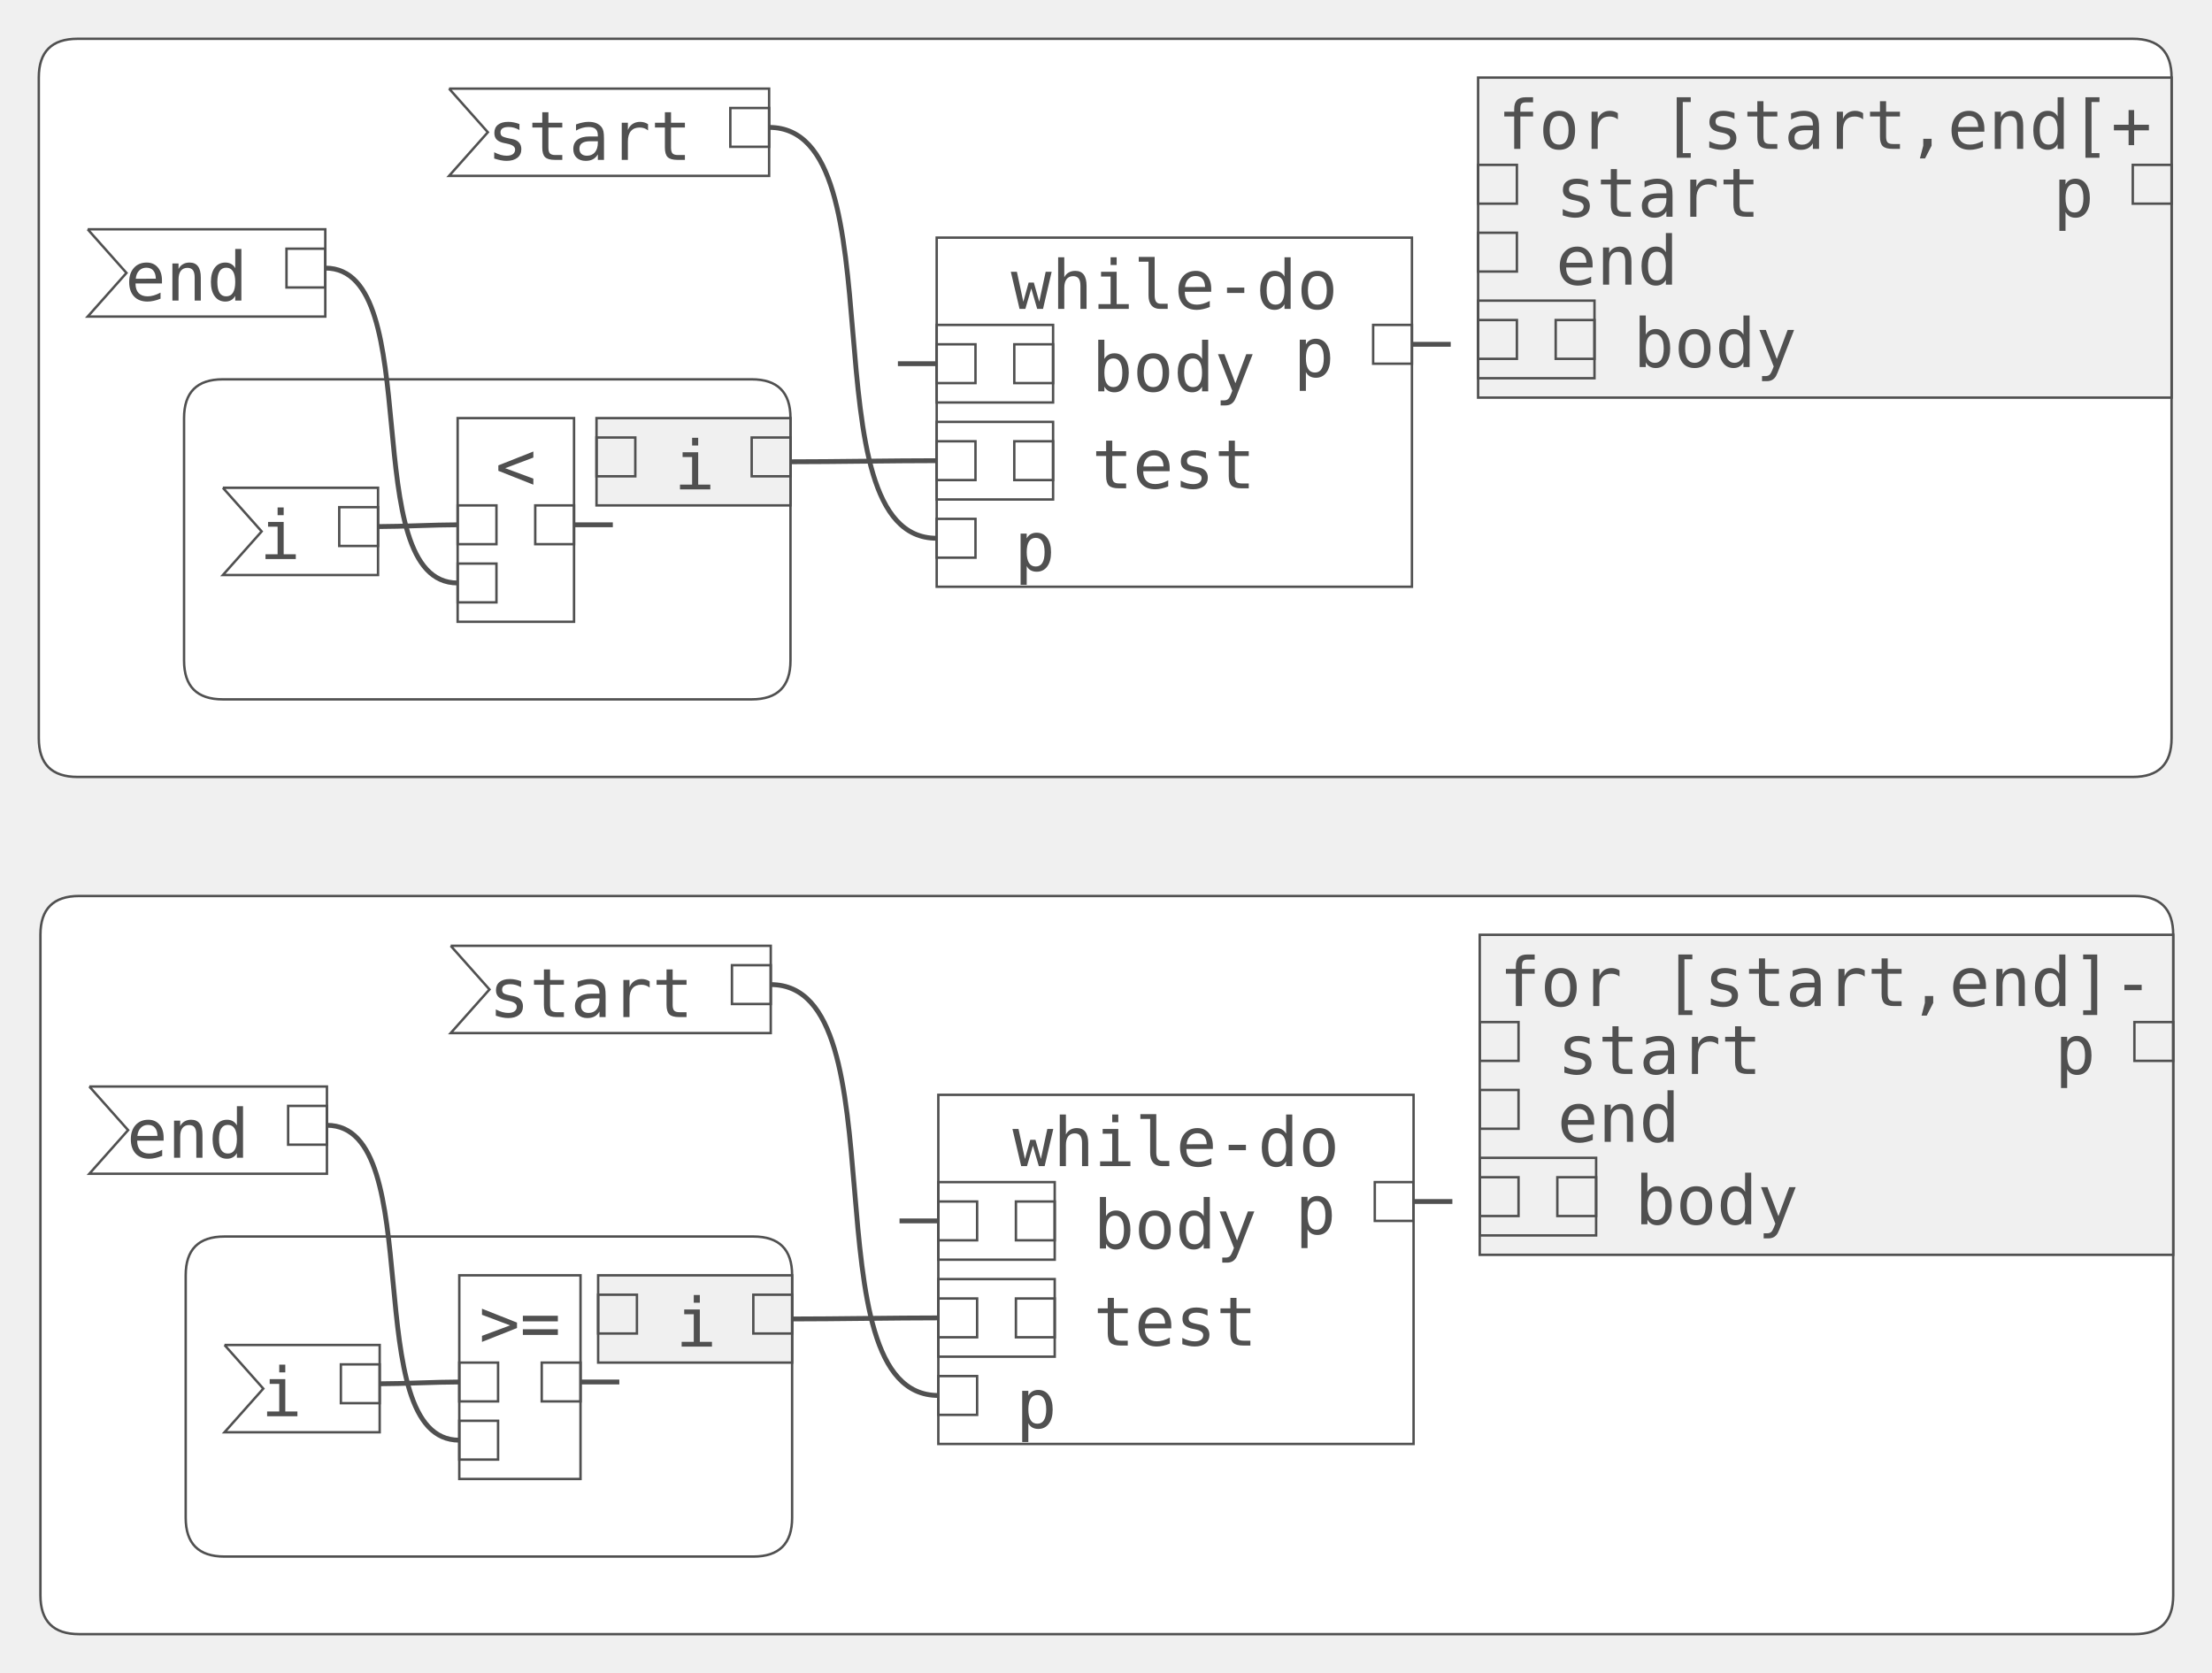
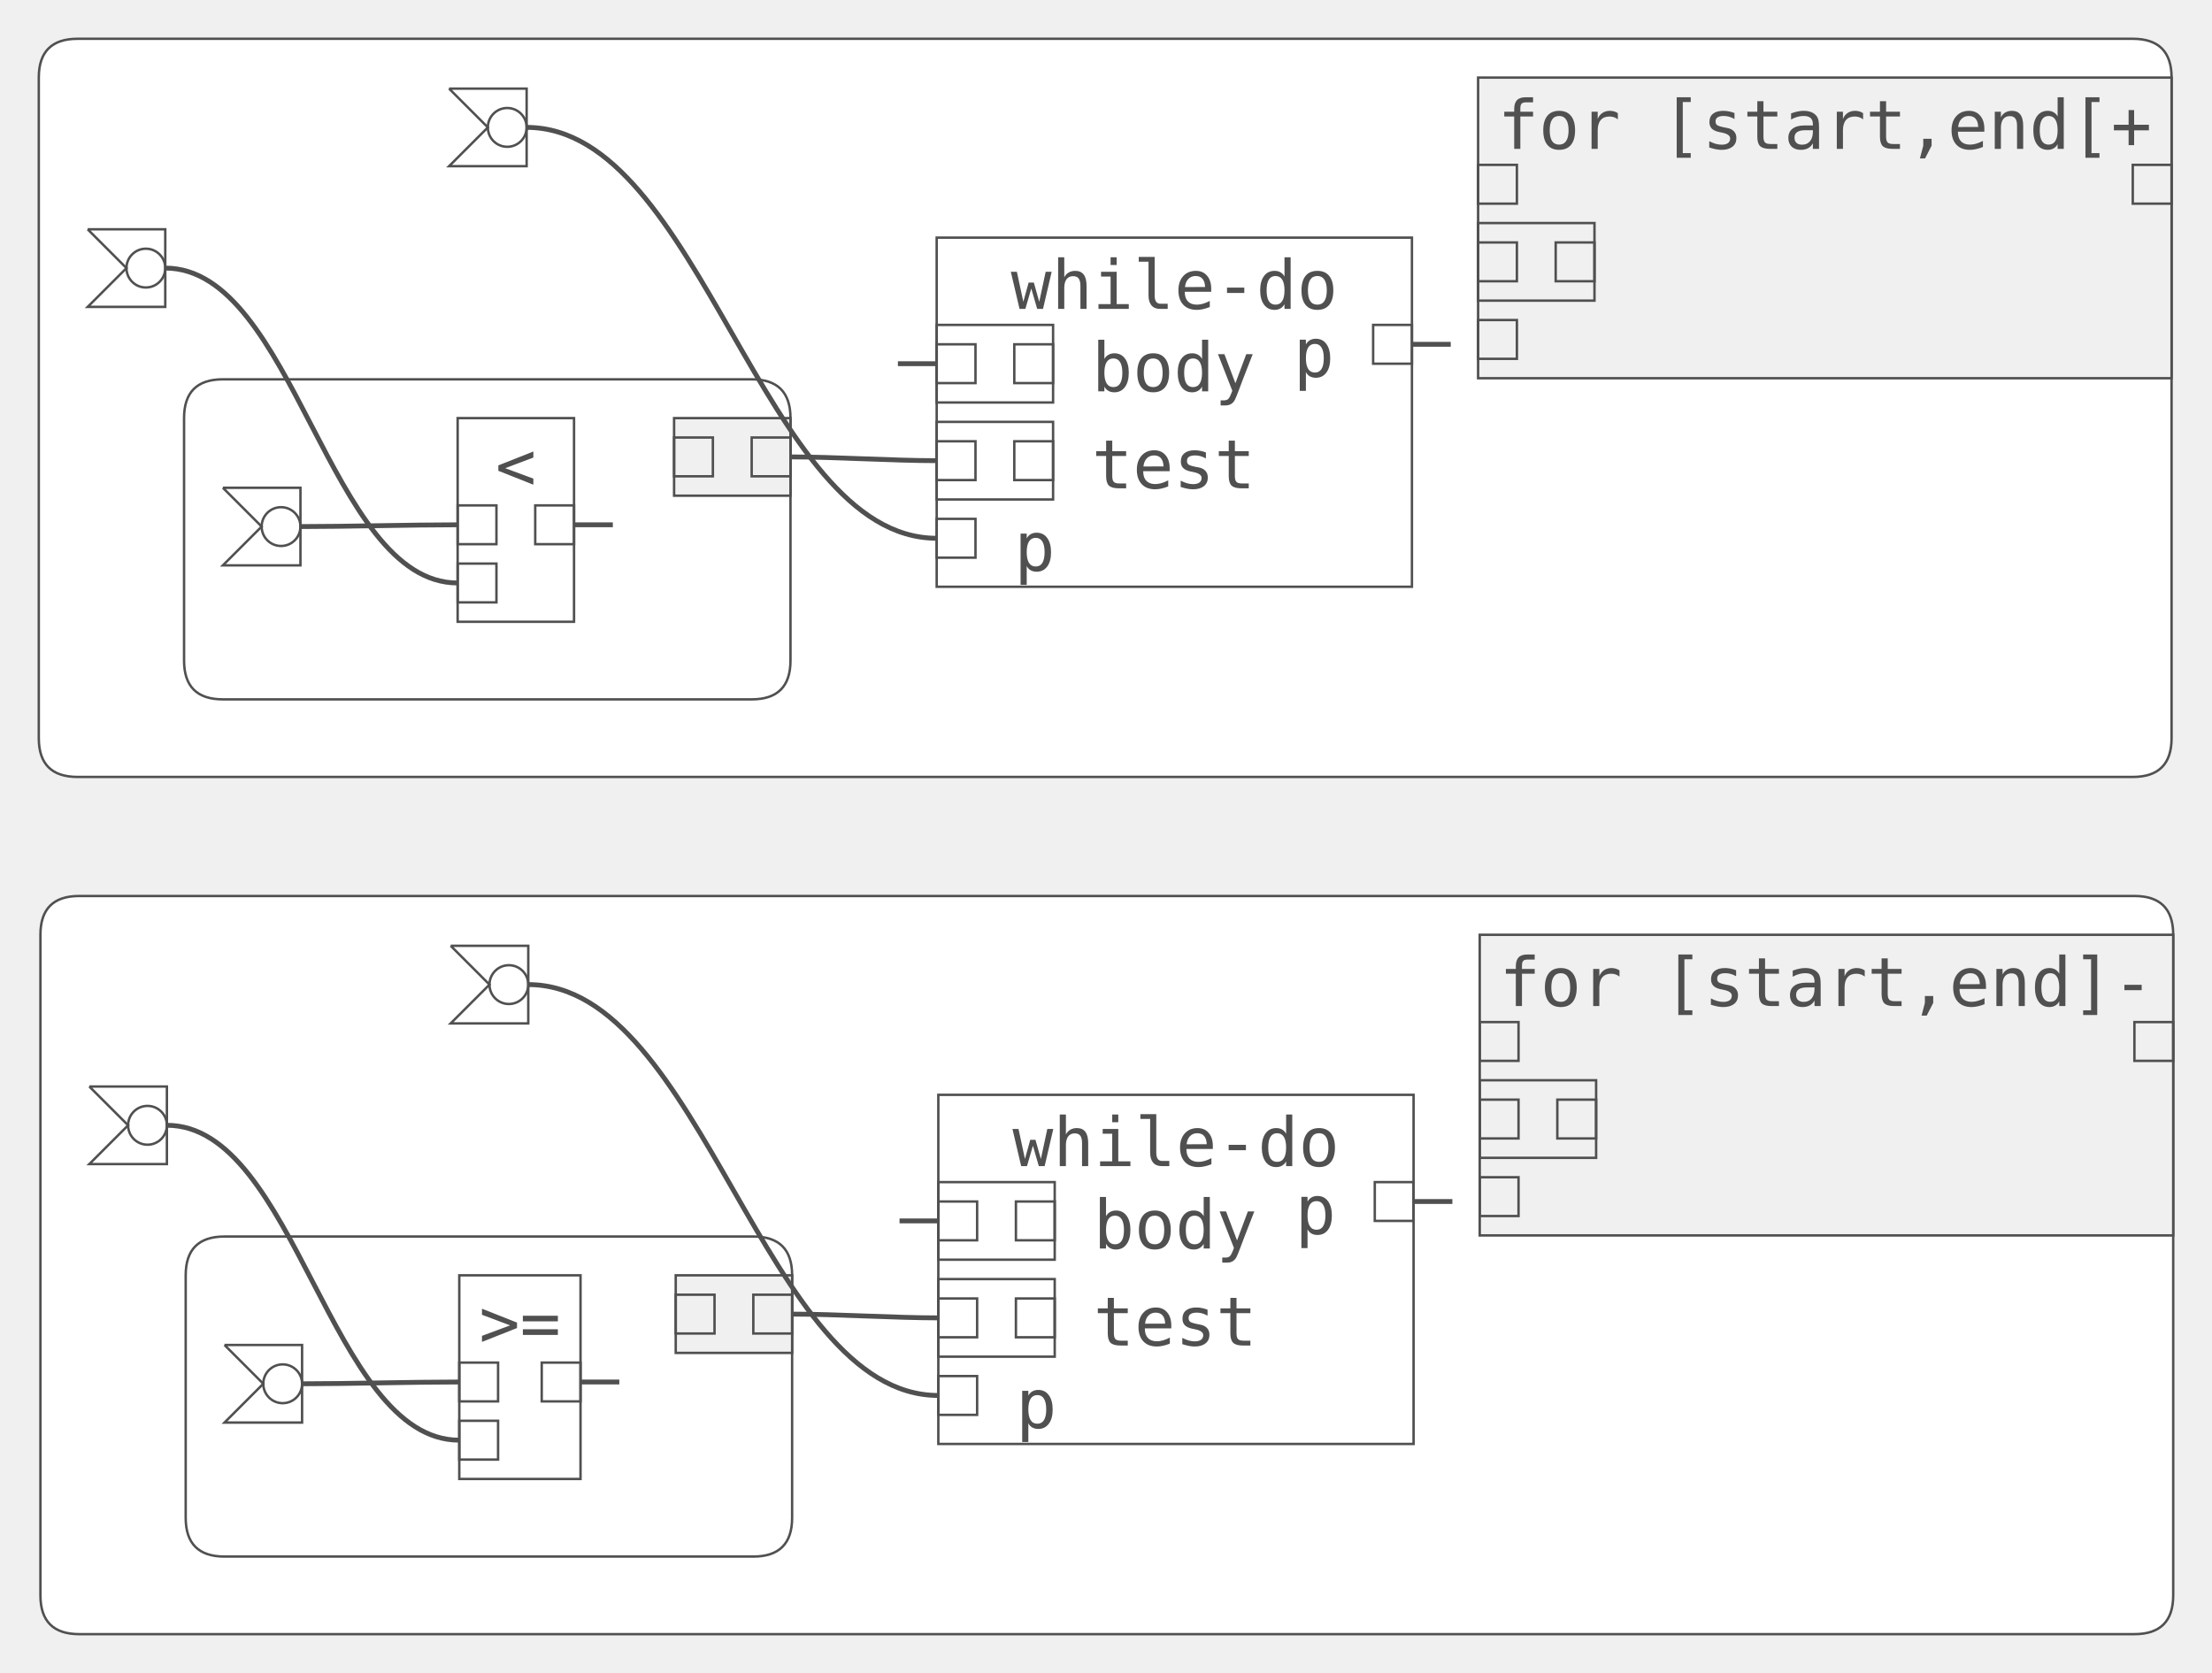
<svg xmlns="http://www.w3.org/2000/svg" version="1.1" width="456.133" height="345.006">
  <defs />
  <g transform="translate(-356.0327,-19.78623)">
    <g>
      <path fill="white" stroke="#505050" paint-order="fill stroke markers" d=" M 364.033 35.786 L 364.033 172.013 Q 364.033 180.013 372.033 180.013 L 795.829 180.013 Q 803.829 180.013 803.829 172.013 L 803.829 35.786 Q 803.829 27.786 795.829 27.786 L 372.033 27.786 Q 364.033 27.786 364.033 35.786" stroke-miterlimit="10" stroke-width="0.5" stroke-dasharray="" />
-       <path fill="#F0F0F0" stroke="#505050" paint-order="fill stroke markers" d=" M 660.829 35.786 L 803.829 35.786 L 803.829 101.786 L 660.829 101.786 L 660.829 35.786 Z" stroke-miterlimit="10" stroke-width="0.5" stroke-dasharray="" />
+       <path fill="#F0F0F0" stroke="#505050" paint-order="fill stroke markers" d=" M 660.829 35.786 L 803.829 35.786 L 803.829 97.786 L 660.829 97.786 L 660.829 35.786 Z" stroke-miterlimit="10" stroke-width="0.5" stroke-dasharray="" />
      <path fill="none" stroke="none" />
      <text fill="#505050" stroke="none" font-family="monospace" font-size="14px" font-style="normal" font-weight="normal" text-decoration="normal" x="732.329" y="53.786" text-anchor="middle" dominant-baseline="text-after-edge">for [start,end[+</text>
      <path fill="none" stroke="#505050" paint-order="fill stroke markers" d=" M 660.829 53.786 L 668.829 53.786 L 668.829 61.786 L 660.829 61.786 L 660.829 53.786 Z" stroke-miterlimit="10" stroke-width="0.5" stroke-dasharray="" />
-       <text fill="#505050" stroke="none" font-family="monospace" font-size="14px" font-style="normal" font-weight="normal" text-decoration="normal" x="676.829" y="67.786" text-anchor="start" dominant-baseline="text-after-edge">start</text>
-       <path fill="none" stroke="#505050" paint-order="fill stroke markers" d=" M 660.829 67.786 L 668.829 67.786 L 668.829 75.786 L 660.829 75.786 L 660.829 67.786 Z" stroke-miterlimit="10" stroke-width="0.5" stroke-dasharray="" />
-       <text fill="#505050" stroke="none" font-family="monospace" font-size="14px" font-style="normal" font-weight="normal" text-decoration="normal" x="676.829" y="81.786" text-anchor="start" dominant-baseline="text-after-edge">end</text>
-       <path fill="none" stroke="#505050" paint-order="fill stroke markers" d=" M 660.829 81.786 L 684.829 81.786 L 684.829 97.786 L 660.829 97.786 L 660.829 81.786 Z" stroke-miterlimit="10" stroke-width="0.5" stroke-dasharray="" />
+       <path fill="none" stroke="#505050" paint-order="fill stroke markers" d=" M 660.829 65.786 L 684.829 65.786 L 684.829 81.786 L 660.829 81.786 L 660.829 65.786 Z" stroke-miterlimit="10" stroke-width="0.5" stroke-dasharray="" />
      <path fill="none" stroke="none" />
+       <path fill="none" stroke="#505050" paint-order="fill stroke markers" d=" M 660.829 69.786 L 668.829 69.786 L 668.829 77.786 L 660.829 77.786 L 660.829 69.786 Z" stroke-miterlimit="10" stroke-width="0.5" stroke-dasharray="" />
+       <path fill="none" stroke="#505050" paint-order="fill stroke markers" d=" M 676.829 69.786 L 684.829 69.786 L 684.829 77.786 L 676.829 77.786 L 676.829 69.786 Z" stroke-miterlimit="10" stroke-width="0.5" stroke-dasharray="" />
      <path fill="none" stroke="#505050" paint-order="fill stroke markers" d=" M 660.829 85.786 L 668.829 85.786 L 668.829 93.786 L 660.829 93.786 L 660.829 85.786 Z" stroke-miterlimit="10" stroke-width="0.5" stroke-dasharray="" />
-       <path fill="none" stroke="#505050" paint-order="fill stroke markers" d=" M 676.829 85.786 L 684.829 85.786 L 684.829 93.786 L 676.829 93.786 L 676.829 85.786 Z" stroke-miterlimit="10" stroke-width="0.5" stroke-dasharray="" />
-       <text fill="#505050" stroke="none" font-family="monospace" font-size="14px" font-style="normal" font-weight="normal" text-decoration="normal" x="692.829" y="98.786" text-anchor="start" dominant-baseline="text-after-edge">body</text>
      <path fill="none" stroke="#505050" paint-order="fill stroke markers" d=" M 795.829 53.786 L 803.829 53.786 L 803.829 61.786 L 795.829 61.786 L 795.829 53.786 Z" stroke-miterlimit="10" stroke-width="0.5" stroke-dasharray="" />
-       <text fill="#505050" stroke="none" font-family="monospace" font-size="14px" font-style="normal" font-weight="normal" text-decoration="normal" x="787.829" y="67.786" text-anchor="end" dominant-baseline="text-after-edge">p</text>
      <path fill="none" stroke="#505050" paint-order="fill stroke markers" d=" M 549.187 94.791 L 541.187 94.791 M 647.187 90.791 L 655.187 90.791" stroke-miterlimit="10" stroke-dasharray="" />
-       <path fill="white" stroke="#505050" paint-order="fill stroke markers" d=" M 448.631 38.058 L 514.631 38.058 L 514.631 56.058 L 448.631 56.058 L 456.631 47.058 L 448.631 38.058" stroke-miterlimit="10" stroke-width="0.5" stroke-dasharray="" />
+       <path fill="white" stroke="#505050" paint-order="fill stroke markers" d=" M 448.631 38.058 L 464.631 38.058 L 464.631 54.058 L 448.631 54.058 L 456.631 46.058 L 448.631 38.058" stroke-miterlimit="10" stroke-width="0.5" stroke-dasharray="" />
      <path fill="none" stroke="none" />
-       <path fill="none" stroke="#505050" paint-order="fill stroke markers" d=" M 506.631 42.058 L 514.631 42.058 L 514.631 50.058 L 506.631 50.058 L 506.631 42.058 Z" stroke-miterlimit="10" stroke-width="0.5" stroke-dasharray="" />
-       <text fill="#505050" stroke="none" font-family="monospace" font-size="14px" font-style="normal" font-weight="normal" text-decoration="normal" x="498.631" y="56.058" text-anchor="end" dominant-baseline="text-after-edge">start</text>
+       <path fill="none" stroke="#505050" paint-order="fill stroke markers" d=" M 464.631 46.058 A 4 4 0 1 0 464.631 46.062" stroke-miterlimit="10" stroke-width="0.5" stroke-dasharray="" />
      <path fill="white" stroke="#505050" paint-order="fill stroke markers" d=" M 393.988 106.013 L 393.988 156.013 Q 393.988 164.013 401.988 164.013 L 511.036 164.013 Q 519.036 164.013 519.036 156.013 L 519.036 106.013 Q 519.036 98.013 511.036 98.013 L 401.988 98.013 Q 393.988 98.013 393.988 106.013" stroke-miterlimit="10" stroke-width="0.5" stroke-dasharray="" />
-       <path fill="#F0F0F0" stroke="#505050" paint-order="fill stroke markers" d=" M 479.036 106.013 L 519.036 106.013 L 519.036 124.013 L 479.036 124.013 L 479.036 106.013 Z" stroke-miterlimit="10" stroke-width="0.5" stroke-dasharray="" />
+       <path fill="#F0F0F0" stroke="#505050" paint-order="fill stroke markers" d=" M 495.036 106.013 L 519.036 106.013 L 519.036 122.013 L 495.036 122.013 L 495.036 106.013 Z" stroke-miterlimit="10" stroke-width="0.5" stroke-dasharray="" />
      <path fill="none" stroke="none" />
-       <path fill="none" stroke="#505050" paint-order="fill stroke markers" d=" M 479.036 110.013 L 487.036 110.013 L 487.036 118.013 L 479.036 118.013 L 479.036 110.013 Z" stroke-miterlimit="10" stroke-width="0.5" stroke-dasharray="" />
-       <text fill="#505050" stroke="none" font-family="monospace" font-size="14px" font-style="normal" font-weight="normal" text-decoration="normal" x="495.036" y="124.013" text-anchor="start" dominant-baseline="text-after-edge">i</text>
+       <path fill="none" stroke="#505050" paint-order="fill stroke markers" d=" M 495.036 110.013 L 503.036 110.013 L 503.036 118.013 L 495.036 118.013 L 495.036 110.013 Z" stroke-miterlimit="10" stroke-width="0.5" stroke-dasharray="" />
      <path fill="none" stroke="#505050" paint-order="fill stroke markers" d=" M 511.036 110.013 L 519.036 110.013 L 519.036 118.013 L 511.036 118.013 L 511.036 110.013 Z" stroke-miterlimit="10" stroke-width="0.5" stroke-dasharray="" />
      <path fill="none" stroke="#505050" paint-order="fill stroke markers" d=" M 474.403 128.013 L 482.403 128.013" stroke-miterlimit="10" stroke-dasharray="" />
      <path fill="white" stroke="#505050" paint-order="fill stroke markers" d=" M 450.403 106.013 L 474.403 106.013 L 474.403 148.013 L 450.403 148.013 L 450.403 106.013 Z" stroke-miterlimit="10" stroke-width="0.5" stroke-dasharray="" />
      <path fill="#F0F0F0" stroke="none" paint-order="stroke fill markers" d="" />
      <path fill="none" stroke="none" />
      <text fill="#505050" stroke="none" font-family="monospace" font-size="14px" font-style="normal" font-weight="normal" text-decoration="normal" x="462.403" y="124.013" text-anchor="middle" dominant-baseline="text-after-edge">&lt;</text>
      <path fill="none" stroke="#505050" paint-order="fill stroke markers" d=" M 450.403 124.013 L 458.403 124.013 L 458.403 132.013 L 450.403 132.013 L 450.403 124.013 Z" stroke-miterlimit="10" stroke-width="0.5" stroke-dasharray="" />
      <path fill="none" stroke="#505050" paint-order="fill stroke markers" d=" M 450.403 136.013 L 458.403 136.013 L 458.403 144.013 L 450.403 144.013 L 450.403 136.013 Z" stroke-miterlimit="10" stroke-width="0.5" stroke-dasharray="" />
      <path fill="none" stroke="#505050" paint-order="fill stroke markers" d=" M 466.403 124.013 L 474.403 124.013 L 474.403 132.013 L 466.403 132.013 L 466.403 124.013 Z" stroke-miterlimit="10" stroke-width="0.5" stroke-dasharray="" />
-       <path fill="white" stroke="#505050" paint-order="fill stroke markers" d=" M 401.988 120.379 L 433.988 120.379 L 433.988 138.379 L 401.988 138.379 L 409.988 129.379 L 401.988 120.379" stroke-miterlimit="10" stroke-width="0.5" stroke-dasharray="" />
+       <path fill="white" stroke="#505050" paint-order="fill stroke markers" d=" M 401.988 120.379 L 417.988 120.379 L 417.988 136.379 L 401.988 136.379 L 409.988 128.379 L 401.988 120.379" stroke-miterlimit="10" stroke-width="0.5" stroke-dasharray="" />
      <path fill="none" stroke="none" />
-       <path fill="none" stroke="#505050" paint-order="fill stroke markers" d=" M 425.988 124.379 L 433.988 124.379 L 433.988 132.379 L 425.988 132.379 L 425.988 124.379 Z" stroke-miterlimit="10" stroke-width="0.5" stroke-dasharray="" />
-       <text fill="#505050" stroke="none" font-family="monospace" font-size="14px" font-style="normal" font-weight="normal" text-decoration="normal" x="417.988" y="138.379" text-anchor="end" dominant-baseline="text-after-edge">i</text>
-       <path fill="white" stroke="#505050" paint-order="fill stroke markers" d=" M 374.112 67.073 L 423.112 67.073 L 423.112 85.073 L 374.112 85.073 L 382.112 76.073 L 374.112 67.073" stroke-miterlimit="10" stroke-width="0.5" stroke-dasharray="" />
+       <path fill="none" stroke="#505050" paint-order="fill stroke markers" d=" M 417.988 128.379 A 4 4 0 1 0 417.988 128.383" stroke-miterlimit="10" stroke-width="0.5" stroke-dasharray="" />
+       <path fill="white" stroke="#505050" paint-order="fill stroke markers" d=" M 374.112 67.073 L 390.112 67.073 L 390.112 83.073 L 374.112 83.073 L 382.112 75.073 L 374.112 67.073" stroke-miterlimit="10" stroke-width="0.5" stroke-dasharray="" />
      <path fill="none" stroke="none" />
-       <path fill="none" stroke="#505050" paint-order="fill stroke markers" d=" M 415.112 71.073 L 423.112 71.073 L 423.112 79.073 L 415.112 79.073 L 415.112 71.073 Z" stroke-miterlimit="10" stroke-width="0.5" stroke-dasharray="" />
-       <text fill="#505050" stroke="none" font-family="monospace" font-size="14px" font-style="normal" font-weight="normal" text-decoration="normal" x="407.112" y="85.073" text-anchor="end" dominant-baseline="text-after-edge">end</text>
+       <path fill="none" stroke="#505050" paint-order="fill stroke markers" d=" M 390.112 75.073 A 4 4 0 1 0 390.112 75.077" stroke-miterlimit="10" stroke-width="0.5" stroke-dasharray="" />
      <path fill="white" stroke="#505050" paint-order="fill stroke markers" d=" M 549.187 68.791 L 647.187 68.791 L 647.187 140.791 L 549.187 140.791 L 549.187 68.791 Z" stroke-miterlimit="10" stroke-width="0.5" stroke-dasharray="" />
      <path fill="#F0F0F0" stroke="none" paint-order="stroke fill markers" d="" />
      <path fill="none" stroke="none" />
      <text fill="#505050" stroke="none" font-family="monospace" font-size="14px" font-style="normal" font-weight="normal" text-decoration="normal" x="598.187" y="86.791" text-anchor="middle" dominant-baseline="text-after-edge">while-do</text>
      <path fill="none" stroke="#505050" paint-order="fill stroke markers" d=" M 549.187 86.791 L 573.187 86.791 L 573.187 102.791 L 549.187 102.791 L 549.187 86.791 Z" stroke-miterlimit="10" stroke-width="0.5" stroke-dasharray="" />
      <path fill="none" stroke="none" />
      <path fill="none" stroke="#505050" paint-order="fill stroke markers" d=" M 549.187 90.791 L 557.187 90.791 L 557.187 98.791 L 549.187 98.791 L 549.187 90.791 Z" stroke-miterlimit="10" stroke-width="0.5" stroke-dasharray="" />
      <path fill="none" stroke="#505050" paint-order="fill stroke markers" d=" M 565.187 90.791 L 573.187 90.791 L 573.187 98.791 L 565.187 98.791 L 565.187 90.791 Z" stroke-miterlimit="10" stroke-width="0.5" stroke-dasharray="" />
      <text fill="#505050" stroke="none" font-family="monospace" font-size="14px" font-style="normal" font-weight="normal" text-decoration="normal" x="581.187" y="103.791" text-anchor="start" dominant-baseline="text-after-edge">body</text>
      <path fill="none" stroke="#505050" paint-order="fill stroke markers" d=" M 549.187 106.791 L 573.187 106.791 L 573.187 122.791 L 549.187 122.791 L 549.187 106.791 Z" stroke-miterlimit="10" stroke-width="0.5" stroke-dasharray="" />
      <path fill="none" stroke="none" />
      <path fill="none" stroke="#505050" paint-order="fill stroke markers" d=" M 549.187 110.791 L 557.187 110.791 L 557.187 118.791 L 549.187 118.791 L 549.187 110.791 Z" stroke-miterlimit="10" stroke-width="0.5" stroke-dasharray="" />
      <path fill="none" stroke="#505050" paint-order="fill stroke markers" d=" M 565.187 110.791 L 573.187 110.791 L 573.187 118.791 L 565.187 118.791 L 565.187 110.791 Z" stroke-miterlimit="10" stroke-width="0.5" stroke-dasharray="" />
      <text fill="#505050" stroke="none" font-family="monospace" font-size="14px" font-style="normal" font-weight="normal" text-decoration="normal" x="581.187" y="123.791" text-anchor="start" dominant-baseline="text-after-edge">test</text>
      <path fill="none" stroke="#505050" paint-order="fill stroke markers" d=" M 549.187 126.791 L 557.187 126.791 L 557.187 134.791 L 549.187 134.791 L 549.187 126.791 Z" stroke-miterlimit="10" stroke-width="0.5" stroke-dasharray="" />
      <text fill="#505050" stroke="none" font-family="monospace" font-size="14px" font-style="normal" font-weight="normal" text-decoration="normal" x="565.187" y="140.791" text-anchor="start" dominant-baseline="text-after-edge">p</text>
      <path fill="none" stroke="#505050" paint-order="fill stroke markers" d=" M 639.187 86.791 L 647.187 86.791 L 647.187 94.791 L 639.187 94.791 L 639.187 86.791 Z" stroke-miterlimit="10" stroke-width="0.5" stroke-dasharray="" />
      <text fill="#505050" stroke="none" font-family="monospace" font-size="14px" font-style="normal" font-weight="normal" text-decoration="normal" x="631.187" y="100.791" text-anchor="end" dominant-baseline="text-after-edge">p</text>
      <path fill="white" stroke="#505050" paint-order="fill stroke markers" d=" M 364.37 212.565 L 364.37 348.792 Q 364.37 356.792 372.37 356.792 L 796.166 356.792 Q 804.166 356.792 804.166 348.792 L 804.166 212.565 Q 804.166 204.565 796.166 204.565 L 372.37 204.565 Q 364.37 204.565 364.37 212.565" stroke-miterlimit="10" stroke-width="0.5" stroke-dasharray="" />
-       <path fill="#F0F0F0" stroke="#505050" paint-order="fill stroke markers" d=" M 661.166 212.565 L 804.166 212.565 L 804.166 278.565 L 661.166 278.565 L 661.166 212.565 Z" stroke-miterlimit="10" stroke-width="0.5" stroke-dasharray="" />
+       <path fill="#F0F0F0" stroke="#505050" paint-order="fill stroke markers" d=" M 661.166 212.565 L 804.166 212.565 L 804.166 274.565 L 661.166 274.565 L 661.166 212.565 Z" stroke-miterlimit="10" stroke-width="0.5" stroke-dasharray="" />
      <path fill="none" stroke="none" />
      <text fill="#505050" stroke="none" font-family="monospace" font-size="14px" font-style="normal" font-weight="normal" text-decoration="normal" x="732.666" y="230.565" text-anchor="middle" dominant-baseline="text-after-edge">for [start,end]-</text>
      <path fill="none" stroke="#505050" paint-order="fill stroke markers" d=" M 661.166 230.565 L 669.166 230.565 L 669.166 238.565 L 661.166 238.565 L 661.166 230.565 Z" stroke-miterlimit="10" stroke-width="0.5" stroke-dasharray="" />
-       <text fill="#505050" stroke="none" font-family="monospace" font-size="14px" font-style="normal" font-weight="normal" text-decoration="normal" x="677.166" y="244.565" text-anchor="start" dominant-baseline="text-after-edge">start</text>
-       <path fill="none" stroke="#505050" paint-order="fill stroke markers" d=" M 661.166 244.565 L 669.166 244.565 L 669.166 252.565 L 661.166 252.565 L 661.166 244.565 Z" stroke-miterlimit="10" stroke-width="0.5" stroke-dasharray="" />
-       <text fill="#505050" stroke="none" font-family="monospace" font-size="14px" font-style="normal" font-weight="normal" text-decoration="normal" x="677.166" y="258.565" text-anchor="start" dominant-baseline="text-after-edge">end</text>
-       <path fill="none" stroke="#505050" paint-order="fill stroke markers" d=" M 661.166 258.565 L 685.166 258.565 L 685.166 274.565 L 661.166 274.565 L 661.166 258.565 Z" stroke-miterlimit="10" stroke-width="0.5" stroke-dasharray="" />
+       <path fill="none" stroke="#505050" paint-order="fill stroke markers" d=" M 661.166 242.565 L 685.166 242.565 L 685.166 258.565 L 661.166 258.565 L 661.166 242.565 Z" stroke-miterlimit="10" stroke-width="0.5" stroke-dasharray="" />
      <path fill="none" stroke="none" />
+       <path fill="none" stroke="#505050" paint-order="fill stroke markers" d=" M 661.166 246.565 L 669.166 246.565 L 669.166 254.565 L 661.166 254.565 L 661.166 246.565 Z" stroke-miterlimit="10" stroke-width="0.5" stroke-dasharray="" />
+       <path fill="none" stroke="#505050" paint-order="fill stroke markers" d=" M 677.166 246.565 L 685.166 246.565 L 685.166 254.565 L 677.166 254.565 L 677.166 246.565 Z" stroke-miterlimit="10" stroke-width="0.5" stroke-dasharray="" />
      <path fill="none" stroke="#505050" paint-order="fill stroke markers" d=" M 661.166 262.565 L 669.166 262.565 L 669.166 270.565 L 661.166 270.565 L 661.166 262.565 Z" stroke-miterlimit="10" stroke-width="0.5" stroke-dasharray="" />
-       <path fill="none" stroke="#505050" paint-order="fill stroke markers" d=" M 677.166 262.565 L 685.166 262.565 L 685.166 270.565 L 677.166 270.565 L 677.166 262.565 Z" stroke-miterlimit="10" stroke-width="0.5" stroke-dasharray="" />
-       <text fill="#505050" stroke="none" font-family="monospace" font-size="14px" font-style="normal" font-weight="normal" text-decoration="normal" x="693.166" y="275.565" text-anchor="start" dominant-baseline="text-after-edge">body</text>
      <path fill="none" stroke="#505050" paint-order="fill stroke markers" d=" M 796.166 230.565 L 804.166 230.565 L 804.166 238.565 L 796.166 238.565 L 796.166 230.565 Z" stroke-miterlimit="10" stroke-width="0.5" stroke-dasharray="" />
-       <text fill="#505050" stroke="none" font-family="monospace" font-size="14px" font-style="normal" font-weight="normal" text-decoration="normal" x="788.166" y="244.565" text-anchor="end" dominant-baseline="text-after-edge">p</text>
      <path fill="none" stroke="#505050" paint-order="fill stroke markers" d=" M 549.524 271.57 L 541.524 271.57 M 647.524 267.57 L 655.524 267.57" stroke-miterlimit="10" stroke-dasharray="" />
-       <path fill="white" stroke="#505050" paint-order="fill stroke markers" d=" M 448.968 214.837 L 514.968 214.837 L 514.968 232.837 L 448.968 232.837 L 456.968 223.837 L 448.968 214.837" stroke-miterlimit="10" stroke-width="0.5" stroke-dasharray="" />
+       <path fill="white" stroke="#505050" paint-order="fill stroke markers" d=" M 448.968 214.837 L 464.968 214.837 L 464.968 230.837 L 448.968 230.837 L 456.968 222.837 L 448.968 214.837" stroke-miterlimit="10" stroke-width="0.5" stroke-dasharray="" />
      <path fill="none" stroke="none" />
-       <path fill="none" stroke="#505050" paint-order="fill stroke markers" d=" M 506.968 218.837 L 514.968 218.837 L 514.968 226.837 L 506.968 226.837 L 506.968 218.837 Z" stroke-miterlimit="10" stroke-width="0.5" stroke-dasharray="" />
-       <text fill="#505050" stroke="none" font-family="monospace" font-size="14px" font-style="normal" font-weight="normal" text-decoration="normal" x="498.968" y="232.837" text-anchor="end" dominant-baseline="text-after-edge">start</text>
+       <path fill="none" stroke="#505050" paint-order="fill stroke markers" d=" M 464.968 222.837 A 4 4 0 1 0 464.968 222.841" stroke-miterlimit="10" stroke-width="0.5" stroke-dasharray="" />
      <path fill="white" stroke="#505050" paint-order="fill stroke markers" d=" M 394.325 282.792 L 394.325 332.792 Q 394.325 340.792 402.325 340.792 L 511.374 340.792 Q 519.374 340.792 519.374 332.792 L 519.374 282.792 Q 519.374 274.792 511.374 274.792 L 402.325 274.792 Q 394.325 274.792 394.325 282.792" stroke-miterlimit="10" stroke-width="0.5" stroke-dasharray="" />
-       <path fill="#F0F0F0" stroke="#505050" paint-order="fill stroke markers" d=" M 479.374 282.792 L 519.374 282.792 L 519.374 300.792 L 479.374 300.792 L 479.374 282.792 Z" stroke-miterlimit="10" stroke-width="0.5" stroke-dasharray="" />
+       <path fill="#F0F0F0" stroke="#505050" paint-order="fill stroke markers" d=" M 495.374 282.792 L 519.374 282.792 L 519.374 298.792 L 495.374 298.792 L 495.374 282.792 Z" stroke-miterlimit="10" stroke-width="0.5" stroke-dasharray="" />
      <path fill="none" stroke="none" />
-       <path fill="none" stroke="#505050" paint-order="fill stroke markers" d=" M 479.374 286.792 L 487.374 286.792 L 487.374 294.792 L 479.374 294.792 L 479.374 286.792 Z" stroke-miterlimit="10" stroke-width="0.5" stroke-dasharray="" />
-       <text fill="#505050" stroke="none" font-family="monospace" font-size="14px" font-style="normal" font-weight="normal" text-decoration="normal" x="495.374" y="300.792" text-anchor="start" dominant-baseline="text-after-edge">i</text>
+       <path fill="none" stroke="#505050" paint-order="fill stroke markers" d=" M 495.374 286.792 L 503.374 286.792 L 503.374 294.792 L 495.374 294.792 L 495.374 286.792 Z" stroke-miterlimit="10" stroke-width="0.5" stroke-dasharray="" />
      <path fill="none" stroke="#505050" paint-order="fill stroke markers" d=" M 511.374 286.792 L 519.374 286.792 L 519.374 294.792 L 511.374 294.792 L 511.374 286.792 Z" stroke-miterlimit="10" stroke-width="0.5" stroke-dasharray="" />
      <path fill="none" stroke="#505050" paint-order="fill stroke markers" d=" M 475.741 304.792 L 483.741 304.792" stroke-miterlimit="10" stroke-dasharray="" />
      <path fill="white" stroke="#505050" paint-order="fill stroke markers" d=" M 450.741 282.792 L 475.741 282.792 L 475.741 324.792 L 450.741 324.792 L 450.741 282.792 Z" stroke-miterlimit="10" stroke-width="0.5" stroke-dasharray="" />
      <path fill="#F0F0F0" stroke="none" paint-order="stroke fill markers" d="" />
      <path fill="none" stroke="none" />
      <text fill="#505050" stroke="none" font-family="monospace" font-size="14px" font-style="normal" font-weight="normal" text-decoration="normal" x="463.241" y="300.792" text-anchor="middle" dominant-baseline="text-after-edge">&gt;=</text>
      <path fill="none" stroke="#505050" paint-order="fill stroke markers" d=" M 450.741 300.792 L 458.741 300.792 L 458.741 308.792 L 450.741 308.792 L 450.741 300.792 Z" stroke-miterlimit="10" stroke-width="0.5" stroke-dasharray="" />
      <path fill="none" stroke="#505050" paint-order="fill stroke markers" d=" M 450.741 312.792 L 458.741 312.792 L 458.741 320.792 L 450.741 320.792 L 450.741 312.792 Z" stroke-miterlimit="10" stroke-width="0.5" stroke-dasharray="" />
      <path fill="none" stroke="#505050" paint-order="fill stroke markers" d=" M 467.741 300.792 L 475.741 300.792 L 475.741 308.792 L 467.741 308.792 L 467.741 300.792 Z" stroke-miterlimit="10" stroke-width="0.5" stroke-dasharray="" />
-       <path fill="white" stroke="#505050" paint-order="fill stroke markers" d=" M 402.325 297.158 L 434.325 297.158 L 434.325 315.158 L 402.325 315.158 L 410.325 306.158 L 402.325 297.158" stroke-miterlimit="10" stroke-width="0.5" stroke-dasharray="" />
+       <path fill="white" stroke="#505050" paint-order="fill stroke markers" d=" M 402.325 297.158 L 418.325 297.158 L 418.325 313.158 L 402.325 313.158 L 410.325 305.158 L 402.325 297.158" stroke-miterlimit="10" stroke-width="0.5" stroke-dasharray="" />
      <path fill="none" stroke="none" />
-       <path fill="none" stroke="#505050" paint-order="fill stroke markers" d=" M 426.325 301.158 L 434.325 301.158 L 434.325 309.158 L 426.325 309.158 L 426.325 301.158 Z" stroke-miterlimit="10" stroke-width="0.5" stroke-dasharray="" />
-       <text fill="#505050" stroke="none" font-family="monospace" font-size="14px" font-style="normal" font-weight="normal" text-decoration="normal" x="418.325" y="315.158" text-anchor="end" dominant-baseline="text-after-edge">i</text>
-       <path fill="white" stroke="#505050" paint-order="fill stroke markers" d=" M 374.449 243.852 L 423.449 243.852 L 423.449 261.852 L 374.449 261.852 L 382.449 252.852 L 374.449 243.852" stroke-miterlimit="10" stroke-width="0.5" stroke-dasharray="" />
+       <path fill="none" stroke="#505050" paint-order="fill stroke markers" d=" M 418.325 305.158 A 4 4 0 1 0 418.325 305.162" stroke-miterlimit="10" stroke-width="0.5" stroke-dasharray="" />
+       <path fill="white" stroke="#505050" paint-order="fill stroke markers" d=" M 374.449 243.852 L 390.449 243.852 L 390.449 259.852 L 374.449 259.852 L 382.449 251.852 L 374.449 243.852" stroke-miterlimit="10" stroke-width="0.5" stroke-dasharray="" />
      <path fill="none" stroke="none" />
-       <path fill="none" stroke="#505050" paint-order="fill stroke markers" d=" M 415.449 247.852 L 423.449 247.852 L 423.449 255.852 L 415.449 255.852 L 415.449 247.852 Z" stroke-miterlimit="10" stroke-width="0.5" stroke-dasharray="" />
-       <text fill="#505050" stroke="none" font-family="monospace" font-size="14px" font-style="normal" font-weight="normal" text-decoration="normal" x="407.449" y="261.852" text-anchor="end" dominant-baseline="text-after-edge">end</text>
+       <path fill="none" stroke="#505050" paint-order="fill stroke markers" d=" M 390.449 251.852 A 4 4 0 1 0 390.449 251.856" stroke-miterlimit="10" stroke-width="0.5" stroke-dasharray="" />
      <path fill="white" stroke="#505050" paint-order="fill stroke markers" d=" M 549.524 245.57 L 647.524 245.57 L 647.524 317.57 L 549.524 317.57 L 549.524 245.57 Z" stroke-miterlimit="10" stroke-width="0.5" stroke-dasharray="" />
      <path fill="#F0F0F0" stroke="none" paint-order="stroke fill markers" d="" />
      <path fill="none" stroke="none" />
      <text fill="#505050" stroke="none" font-family="monospace" font-size="14px" font-style="normal" font-weight="normal" text-decoration="normal" x="598.524" y="263.57" text-anchor="middle" dominant-baseline="text-after-edge">while-do</text>
      <path fill="none" stroke="#505050" paint-order="fill stroke markers" d=" M 549.524 263.57 L 573.524 263.57 L 573.524 279.57 L 549.524 279.57 L 549.524 263.57 Z" stroke-miterlimit="10" stroke-width="0.5" stroke-dasharray="" />
      <path fill="none" stroke="none" />
      <path fill="none" stroke="#505050" paint-order="fill stroke markers" d=" M 549.524 267.57 L 557.524 267.57 L 557.524 275.57 L 549.524 275.57 L 549.524 267.57 Z" stroke-miterlimit="10" stroke-width="0.5" stroke-dasharray="" />
      <path fill="none" stroke="#505050" paint-order="fill stroke markers" d=" M 565.524 267.57 L 573.524 267.57 L 573.524 275.57 L 565.524 275.57 L 565.524 267.57 Z" stroke-miterlimit="10" stroke-width="0.5" stroke-dasharray="" />
      <text fill="#505050" stroke="none" font-family="monospace" font-size="14px" font-style="normal" font-weight="normal" text-decoration="normal" x="581.524" y="280.57" text-anchor="start" dominant-baseline="text-after-edge">body</text>
      <path fill="none" stroke="#505050" paint-order="fill stroke markers" d=" M 549.524 283.57 L 573.524 283.57 L 573.524 299.57 L 549.524 299.57 L 549.524 283.57 Z" stroke-miterlimit="10" stroke-width="0.5" stroke-dasharray="" />
      <path fill="none" stroke="none" />
      <path fill="none" stroke="#505050" paint-order="fill stroke markers" d=" M 549.524 287.57 L 557.524 287.57 L 557.524 295.57 L 549.524 295.57 L 549.524 287.57 Z" stroke-miterlimit="10" stroke-width="0.5" stroke-dasharray="" />
      <path fill="none" stroke="#505050" paint-order="fill stroke markers" d=" M 565.524 287.57 L 573.524 287.57 L 573.524 295.57 L 565.524 295.57 L 565.524 287.57 Z" stroke-miterlimit="10" stroke-width="0.5" stroke-dasharray="" />
      <text fill="#505050" stroke="none" font-family="monospace" font-size="14px" font-style="normal" font-weight="normal" text-decoration="normal" x="581.524" y="300.57" text-anchor="start" dominant-baseline="text-after-edge">test</text>
      <path fill="none" stroke="#505050" paint-order="fill stroke markers" d=" M 549.524 303.57 L 557.524 303.57 L 557.524 311.57 L 549.524 311.57 L 549.524 303.57 Z" stroke-miterlimit="10" stroke-width="0.5" stroke-dasharray="" />
      <text fill="#505050" stroke="none" font-family="monospace" font-size="14px" font-style="normal" font-weight="normal" text-decoration="normal" x="565.524" y="317.57" text-anchor="start" dominant-baseline="text-after-edge">p</text>
      <path fill="none" stroke="#505050" paint-order="fill stroke markers" d=" M 639.524 263.57 L 647.524 263.57 L 647.524 271.57 L 639.524 271.57 L 639.524 263.57 Z" stroke-miterlimit="10" stroke-width="0.5" stroke-dasharray="" />
      <text fill="#505050" stroke="none" font-family="monospace" font-size="14px" font-style="normal" font-weight="normal" text-decoration="normal" x="631.524" y="277.57" text-anchor="end" dominant-baseline="text-after-edge">p</text>
-       <path fill="none" stroke="#505050" paint-order="fill stroke markers" d=" M 514.631 46.058 C 542.083 46.058 521.734 130.791 549.187 130.791" stroke-miterlimit="10" stroke-dasharray="" />
-       <path fill="none" stroke="#505050" paint-order="fill stroke markers" d=" M 519.036 115.013 C 528.082 115.013 540.141 114.791 549.187 114.791" stroke-miterlimit="10" stroke-dasharray="" />
-       <path fill="none" stroke="#505050" paint-order="fill stroke markers" d=" M 423.112 75.073 C 444.244 75.073 429.271 140.013 450.403 140.013" stroke-miterlimit="10" stroke-dasharray="" />
-       <path fill="none" stroke="#505050" paint-order="fill stroke markers" d=" M 433.988 128.379 C 438.914 128.379 445.477 128.013 450.403 128.013" stroke-miterlimit="10" stroke-dasharray="" />
-       <path fill="none" stroke="#505050" paint-order="fill stroke markers" d=" M 514.968 222.837 C 542.42 222.837 522.072 307.57 549.524 307.57" stroke-miterlimit="10" stroke-dasharray="" />
-       <path fill="none" stroke="#505050" paint-order="fill stroke markers" d=" M 519.374 291.792 C 528.419 291.792 540.479 291.57 549.524 291.57" stroke-miterlimit="10" stroke-dasharray="" />
-       <path fill="none" stroke="#505050" paint-order="fill stroke markers" d=" M 423.449 251.852 C 444.581 251.852 429.608 316.792 450.741 316.792" stroke-miterlimit="10" stroke-dasharray="" />
-       <path fill="none" stroke="#505050" paint-order="fill stroke markers" d=" M 434.325 305.158 C 439.251 305.158 445.815 304.792 450.741 304.792" stroke-miterlimit="10" stroke-dasharray="" />
+       <path fill="none" stroke="#505050" paint-order="fill stroke markers" d=" M 464.631 46.058 C 500.542 46.058 513.275 130.791 549.187 130.791" stroke-miterlimit="10" stroke-dasharray="" />
+       <path fill="none" stroke="#505050" paint-order="fill stroke markers" d=" M 519.036 114.013 C 528.084 114.013 540.139 114.791 549.187 114.791" stroke-miterlimit="10" stroke-dasharray="" />
+       <path fill="none" stroke="#505050" paint-order="fill stroke markers" d=" M 390.112 75.073 C 416.695 75.073 423.819 140.013 450.403 140.013" stroke-miterlimit="10" stroke-dasharray="" />
+       <path fill="none" stroke="#505050" paint-order="fill stroke markers" d=" M 417.988 128.379 C 427.713 128.379 440.678 128.013 450.403 128.013" stroke-miterlimit="10" stroke-dasharray="" />
+       <path fill="none" stroke="#505050" paint-order="fill stroke markers" d=" M 464.968 222.837 C 500.88 222.837 513.613 307.57 549.524 307.57" stroke-miterlimit="10" stroke-dasharray="" />
+       <path fill="none" stroke="#505050" paint-order="fill stroke markers" d=" M 519.374 290.792 C 528.422 290.792 540.476 291.57 549.524 291.57" stroke-miterlimit="10" stroke-dasharray="" />
+       <path fill="none" stroke="#505050" paint-order="fill stroke markers" d=" M 390.449 251.852 C 417.033 251.852 424.157 316.792 450.741 316.792" stroke-miterlimit="10" stroke-dasharray="" />
+       <path fill="none" stroke="#505050" paint-order="fill stroke markers" d=" M 418.325 305.158 C 428.05 305.158 441.015 304.792 450.741 304.792" stroke-miterlimit="10" stroke-dasharray="" />
    </g>
  </g>
</svg>
